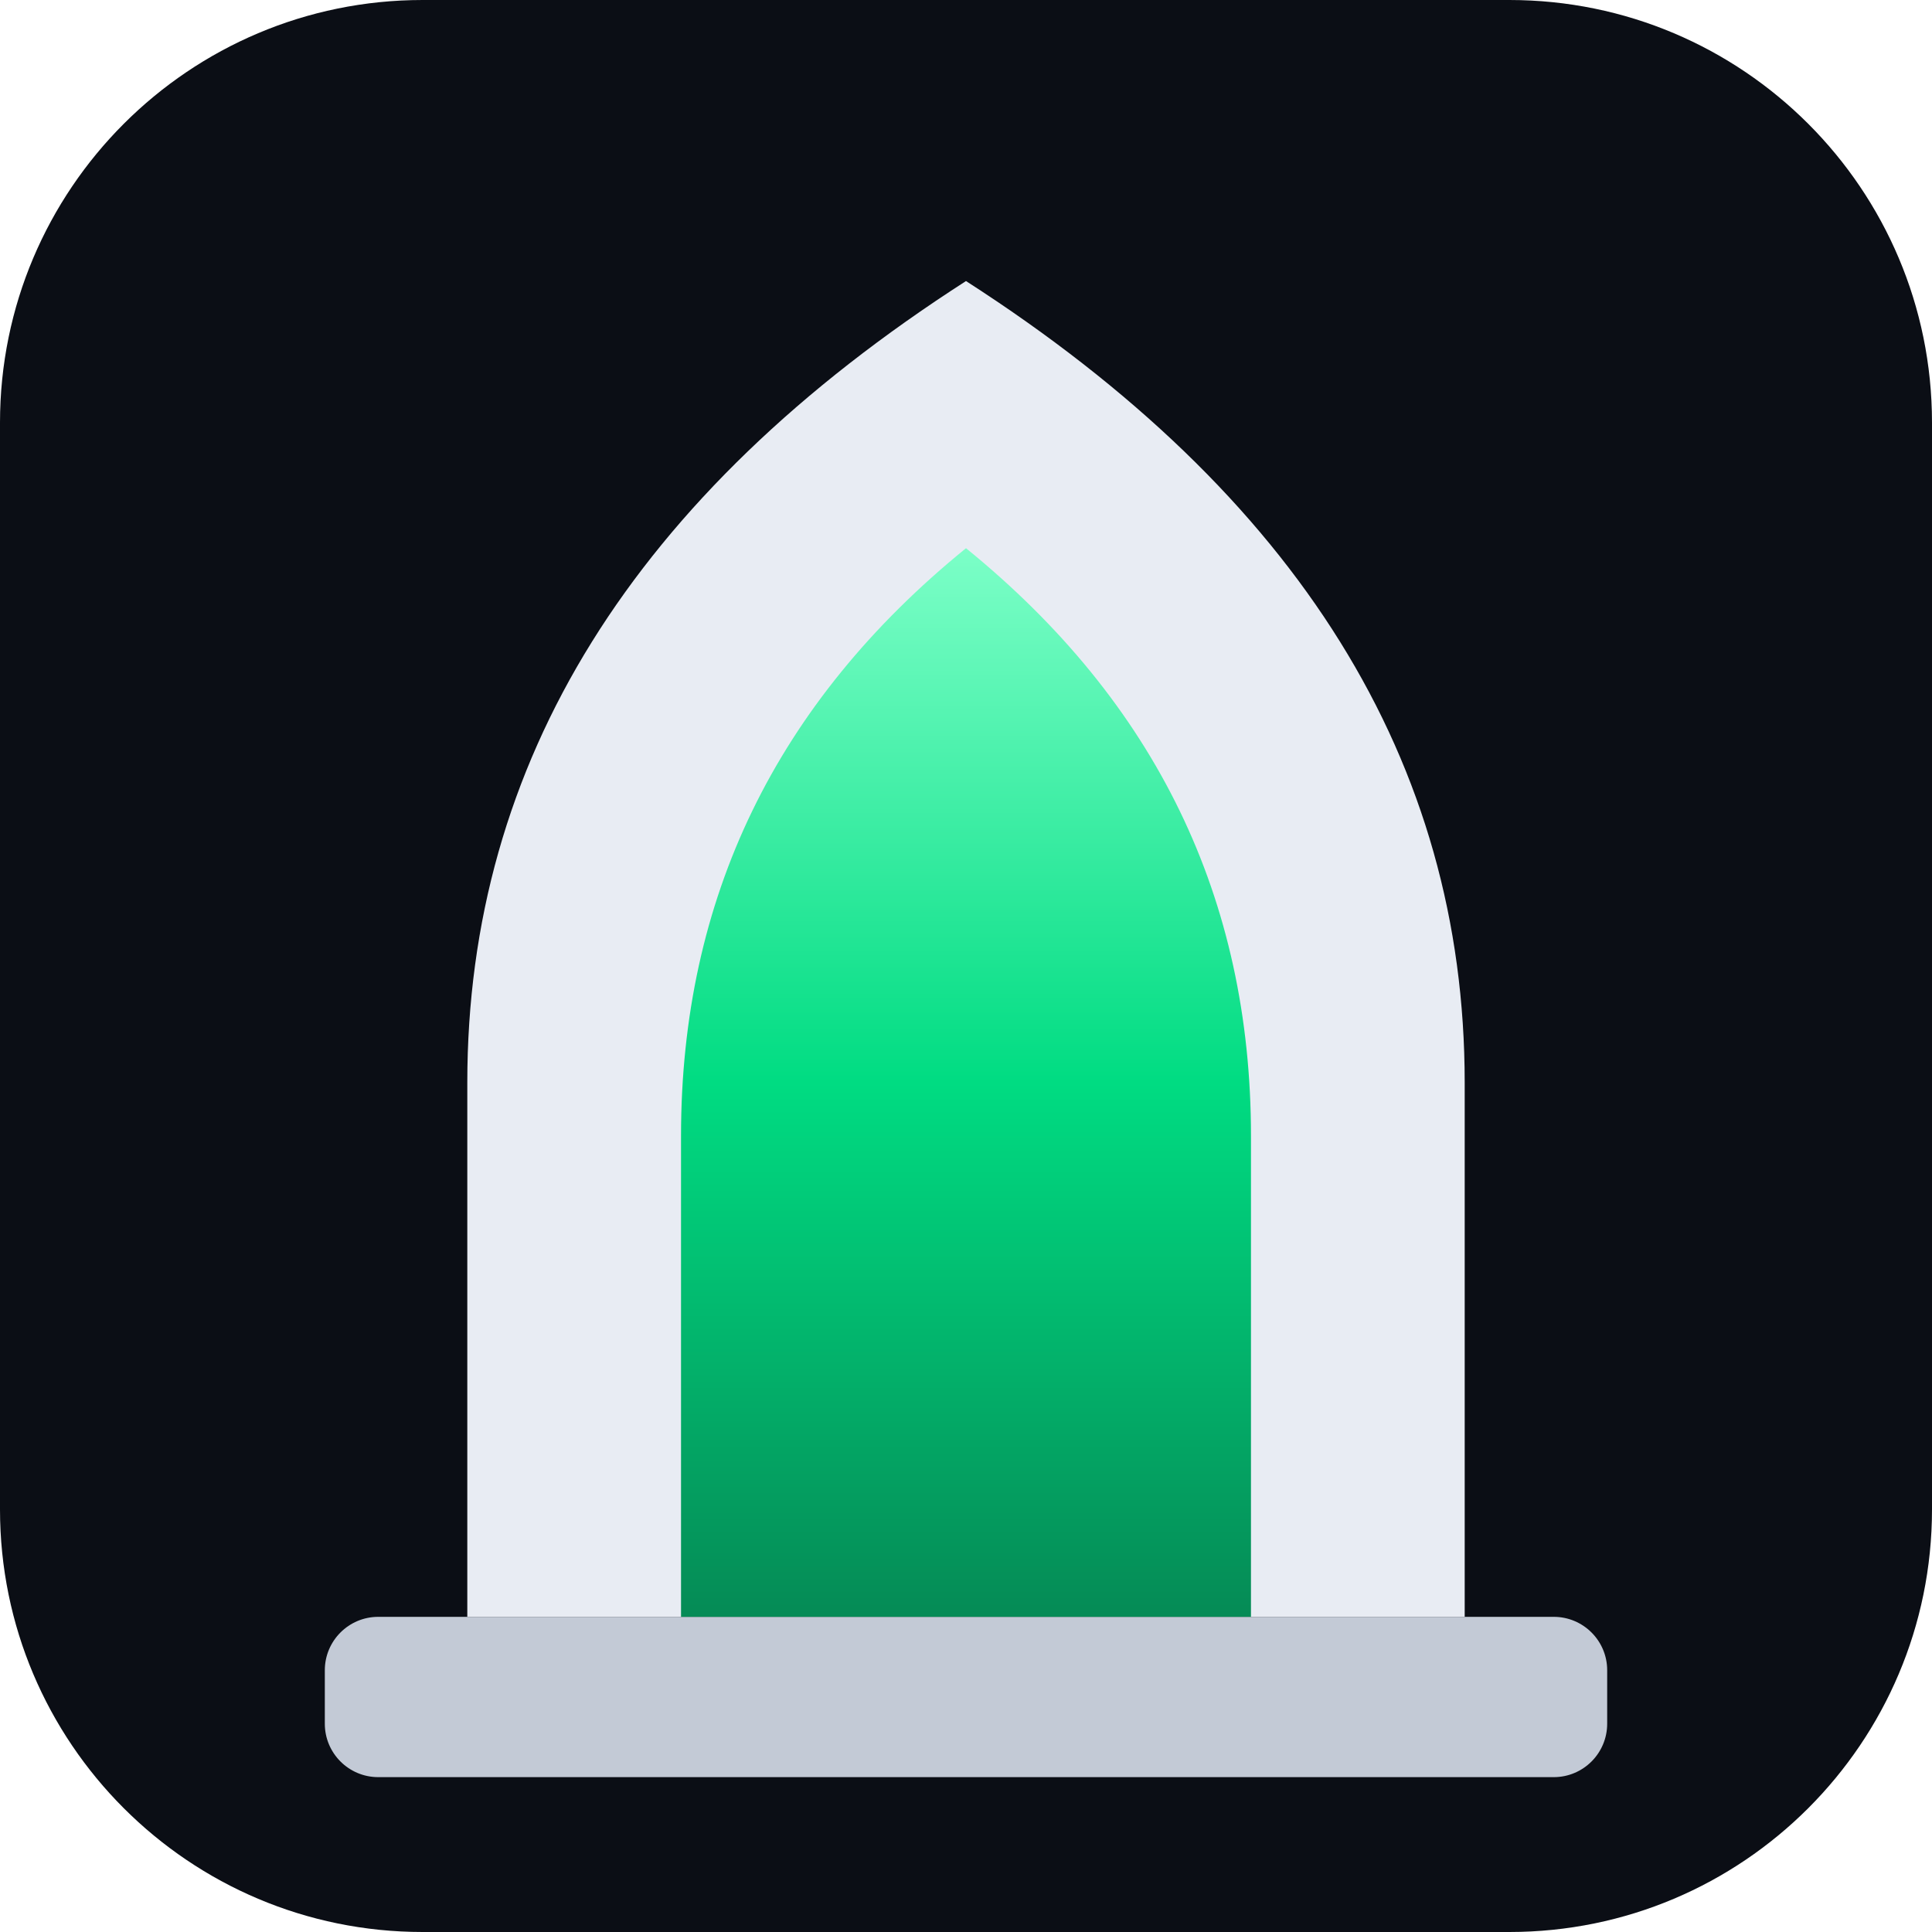
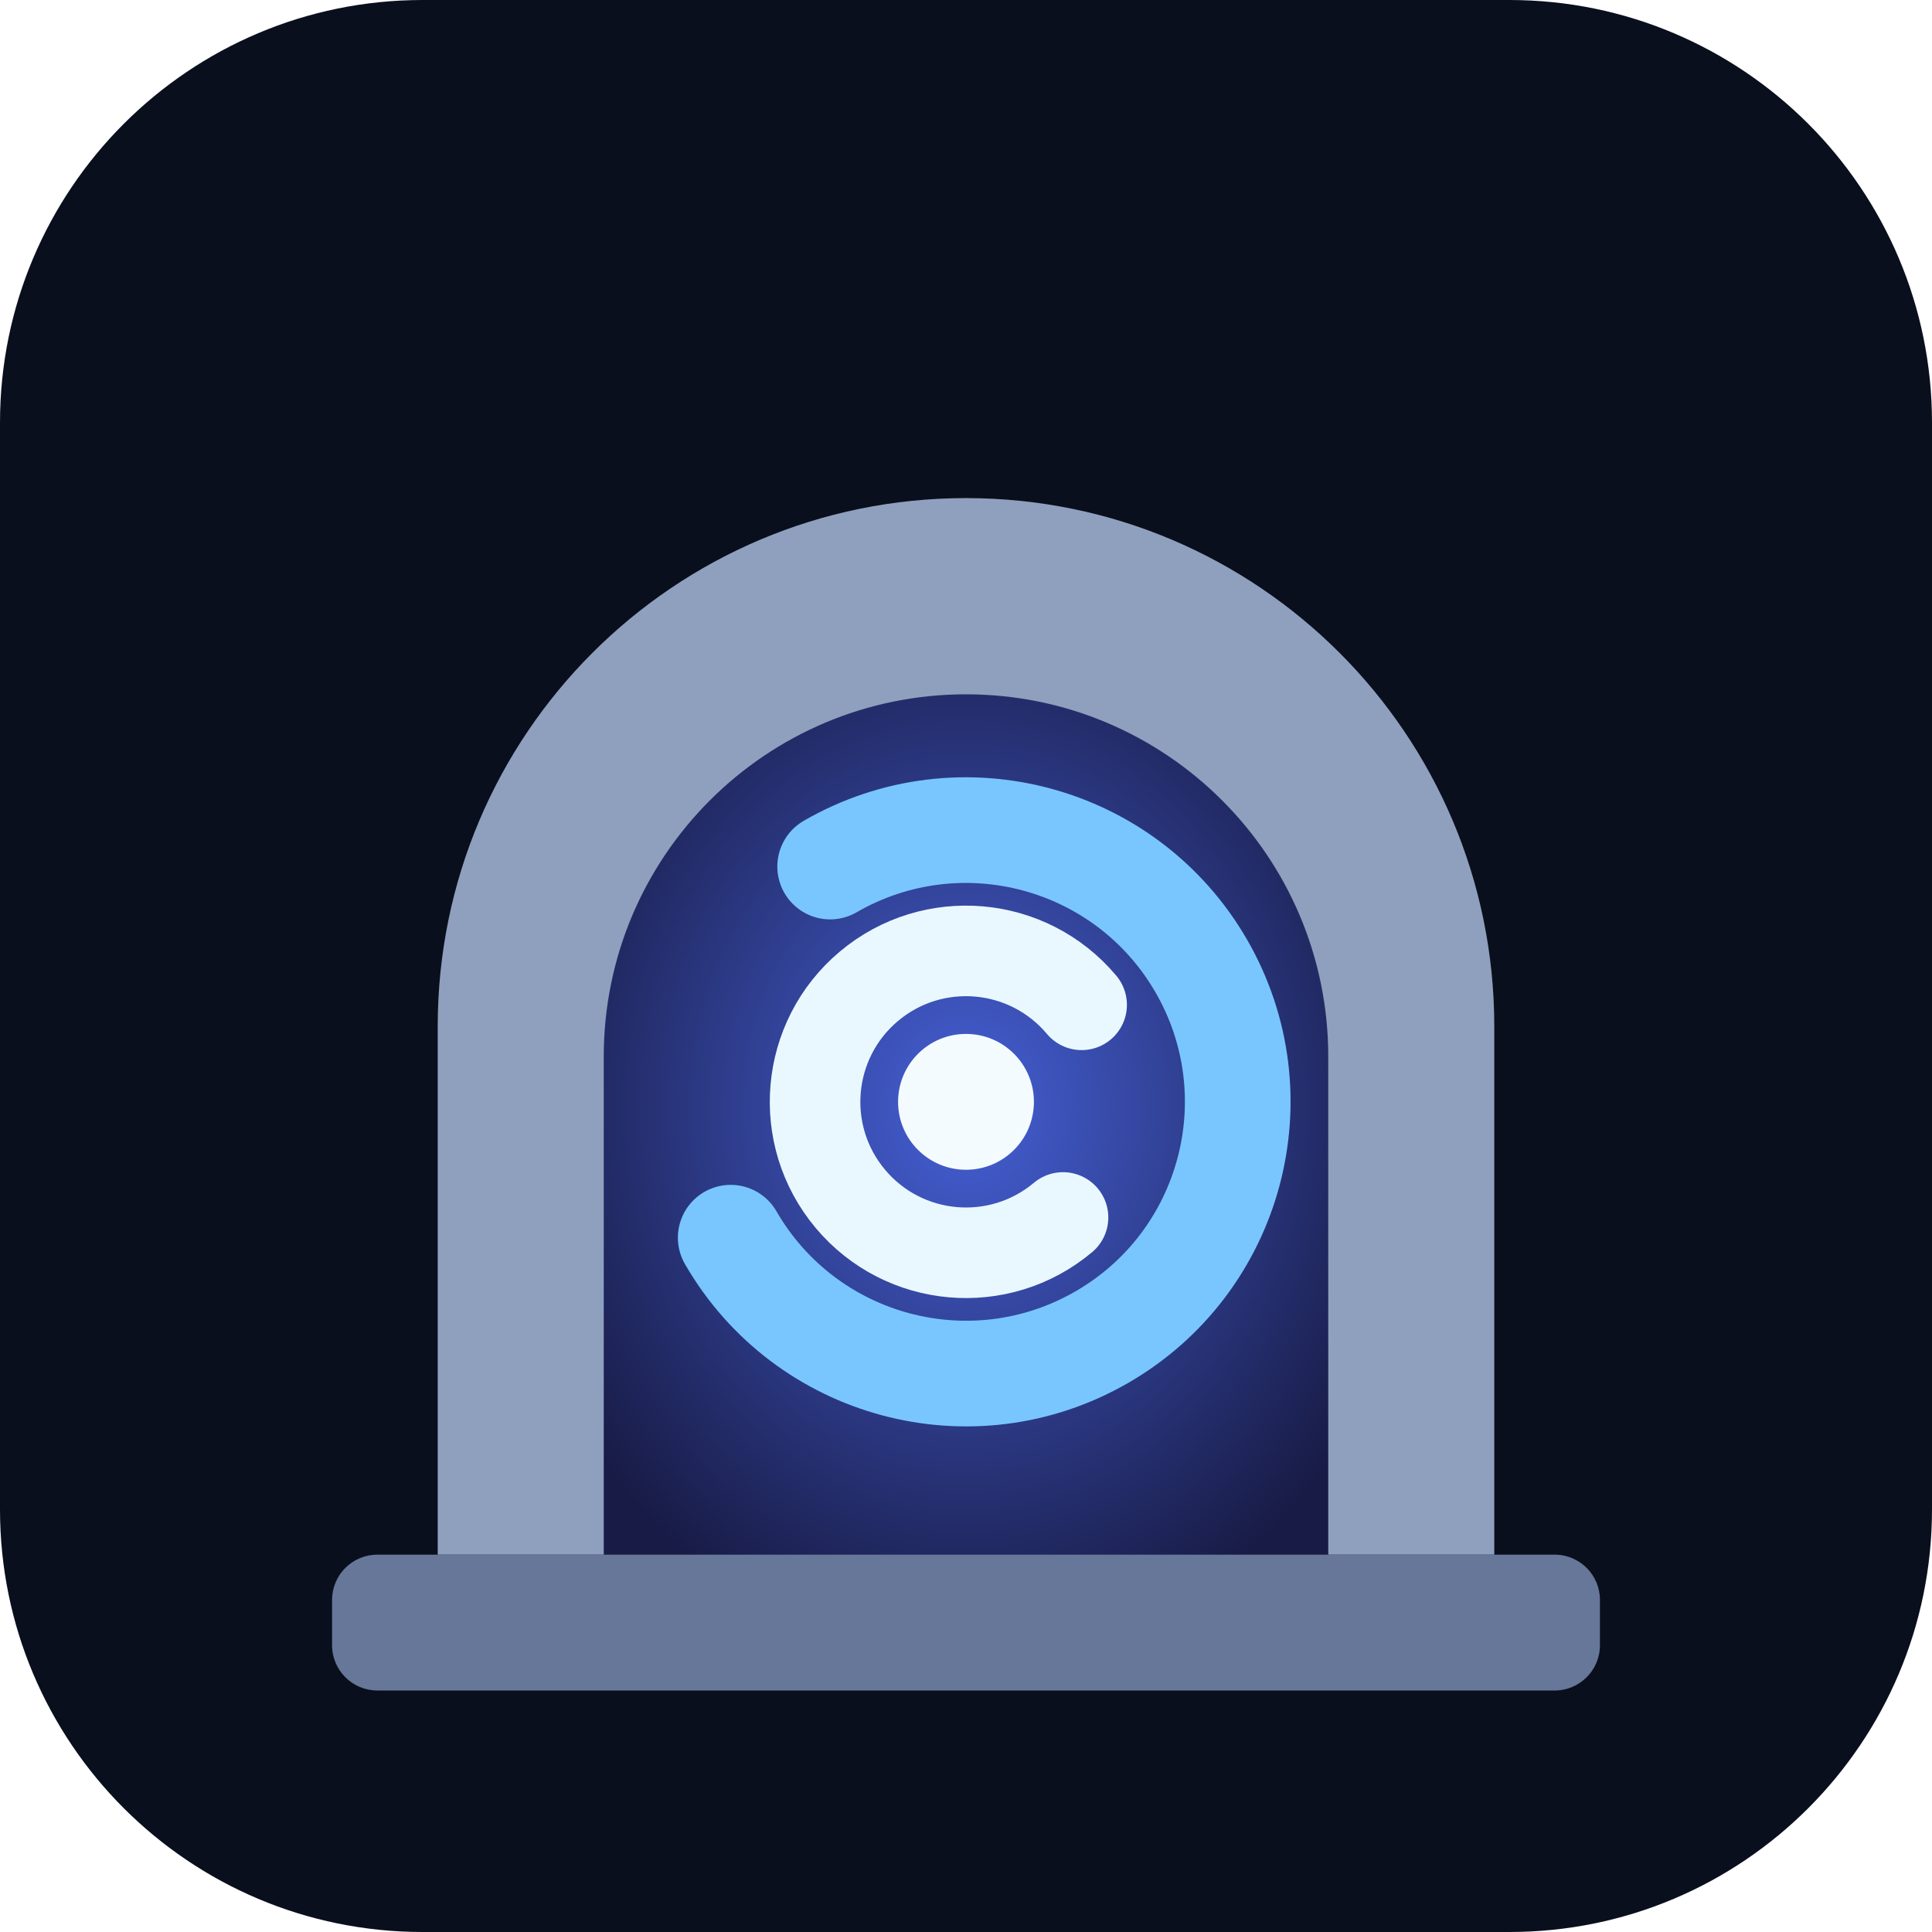
<svg xmlns="http://www.w3.org/2000/svg" viewBox="0 0 256 256">
  <defs>
-     <linearGradient id="portal" x1="0" y1="0" x2="0" y2="1">
-       <stop offset="0%" stop-color="#7dffc8" />
-       <stop offset="50%" stop-color="#00dc82" />
-       <stop offset="100%" stop-color="#058a55" />
-     </linearGradient>
+     <radialGradient id="rift" cx="50%" cy="48%" r="65%">
+       <stop offset="0%" stop-color="#4560D6" />
+       <stop offset="100%" stop-color="#181B45" />
+     </radialGradient>
+     <clipPath id="opening">
+       <path d="M 80 206 V 140 A 48 48 0 0 1 176 140 V 206 Z" />
+     </clipPath>
  </defs>
-   <rect width="256" height="256" rx="56" fill="#0b0e15" />
-   <g transform="translate(128 134) scale(1.18) translate(-128 -134)">
-     <path d="M 72 202 V 142 Q 72 88 128 52 Q 184 88 184 142 V 202 Z" fill="#e8ecf3" />
-     <rect x="56" y="202" width="144" height="18" rx="6" fill="#c3cad6" />
-     <path d="M 96 202 V 148 Q 96 108 128 82 Q 160 108 160 148 V 202 Z" fill="url(#portal)" />
+   <rect width="256" height="256" rx="56" fill="#0A0F1D" />
+   <path d="M 58 206 V 136 A 70 70 0 0 1 198 136 V 206 Z" fill="#8FA0BE" />
+   <rect x="44" y="206" width="168" height="18" rx="6" fill="#66779A" />
+   <path d="M 80 206 V 140 A 48 48 0 0 1 176 140 V 206 Z" fill="url(#rift)" />
+   <g clip-path="url(#opening)" fill="none" stroke-linecap="round">
+     <g transform="rotate(-30 128 146)">
+       <path d="M 128 110 a 36 36 0 1 1 -36 36" stroke="#79C6FF" stroke-width="14" />
+     </g>
+     <g transform="rotate(140 128 146)">
+       <path d="M 128 126 a 20 20 0 1 1 -20 20" stroke="#E9F8FF" stroke-width="12" />
+     </g>
  </g>
+   <circle cx="128" cy="146" r="9" fill="#F4FBFF" />
</svg>
